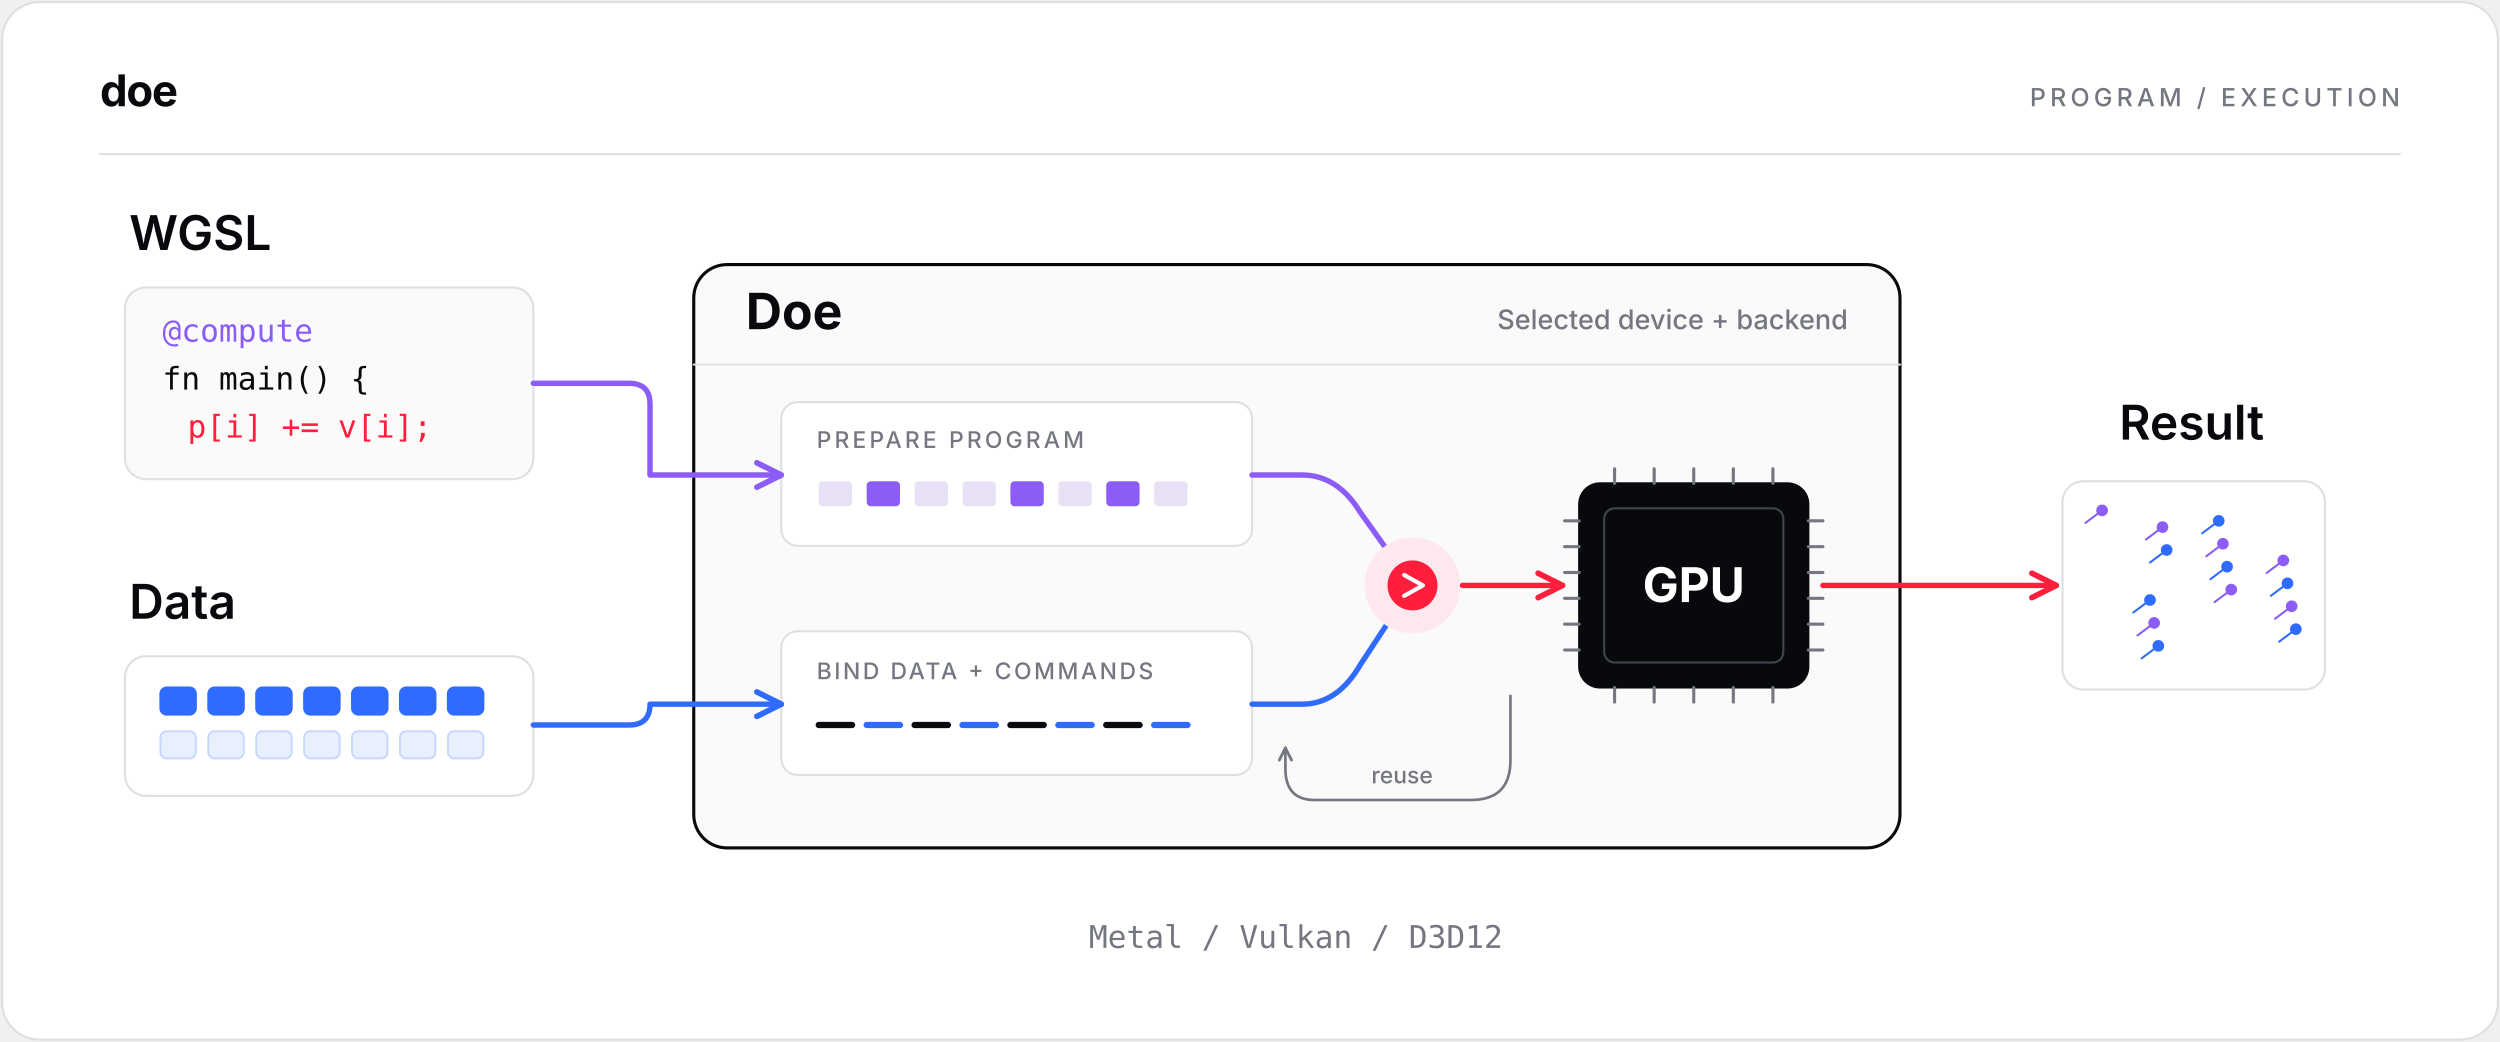
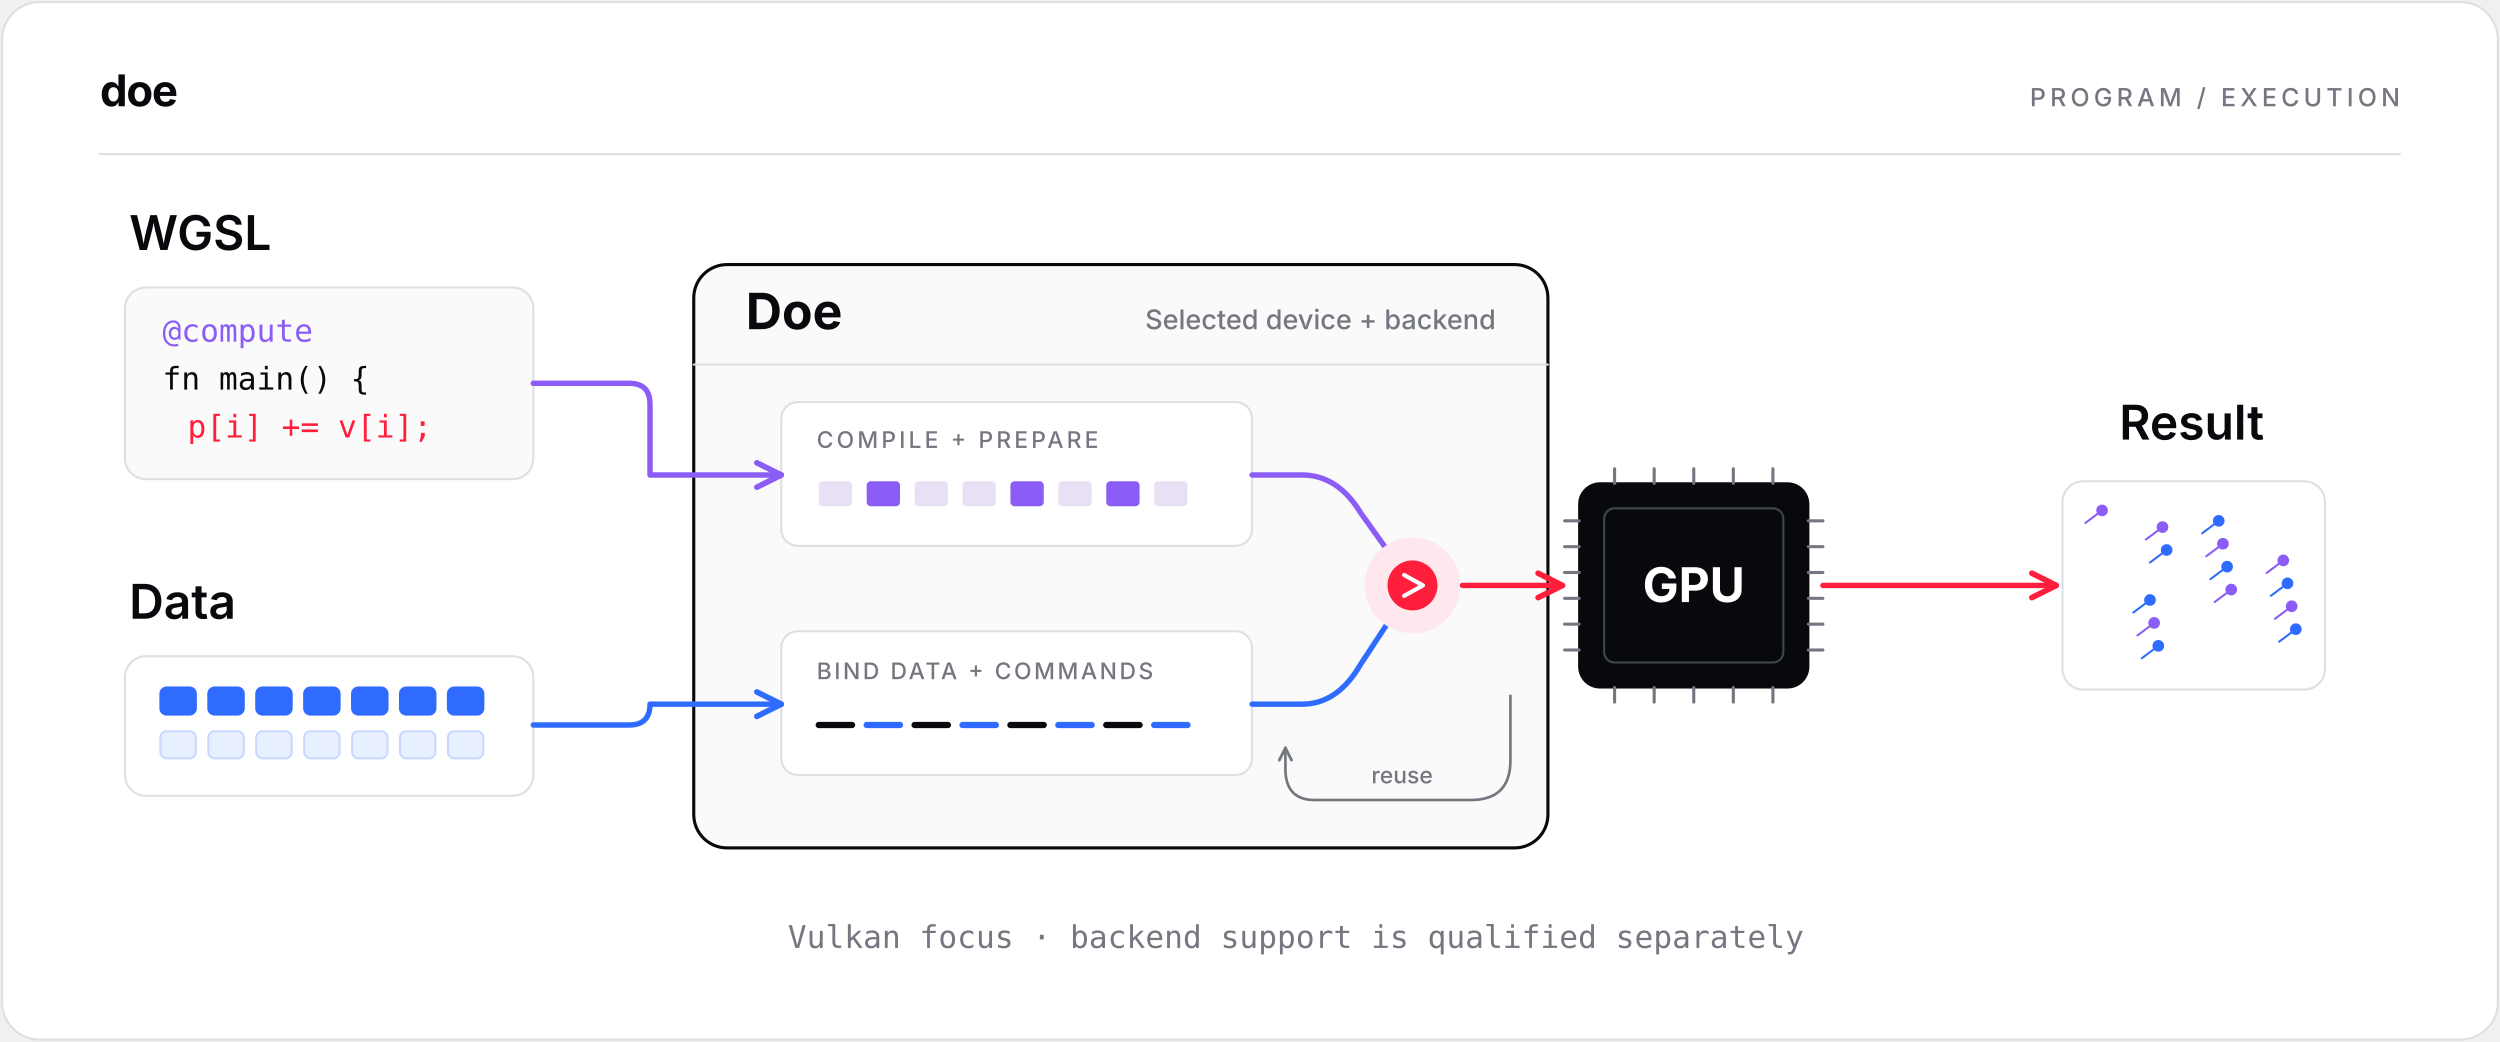
<svg xmlns="http://www.w3.org/2000/svg" viewBox="0 0 1200 500" width="1200" height="500" role="img" aria-labelledby="title desc">
  <style>text{font-family:Inter,-apple-system,BlinkMacSystemFont,"Segoe UI",sans-serif}.mono{font-family:"SFMono-Regular",Consolas,monospace}</style>
  <defs>
    <marker id="red" viewBox="0 0 8 8" refX="7" refY="4" markerWidth="6" markerHeight="6" orient="auto-start-reverse">
      <path d="M1 1 L7 4 L1 7" fill="none" stroke="#ff1f3d" stroke-width="1.4" stroke-linecap="round" stroke-linejoin="round" />
    </marker>
    <marker id="purple" viewBox="0 0 8 8" refX="7" refY="4" markerWidth="6" markerHeight="6" orient="auto-start-reverse">
      <path d="M1 1 L7 4 L1 7" fill="none" stroke="#8b5cf6" stroke-width="1.4" stroke-linecap="round" stroke-linejoin="round" />
    </marker>
    <marker id="blue" viewBox="0 0 8 8" refX="7" refY="4" markerWidth="6" markerHeight="6" orient="auto-start-reverse">
      <path d="M1 1 L7 4 L1 7" fill="none" stroke="#2f6bff" stroke-width="1.4" stroke-linecap="round" stroke-linejoin="round" />
    </marker>
    <marker id="gray" viewBox="0 0 8 8" refX="7" refY="4" markerWidth="6" markerHeight="6" orient="auto-start-reverse">
      <path d="M1 1 L7 4 L1 7" fill="none" stroke="#747780" stroke-width="1.4" stroke-linecap="round" stroke-linejoin="round" />
    </marker>
    <marker id="ink" viewBox="0 0 8 8" refX="7" refY="4" markerWidth="6" markerHeight="6" orient="auto-start-reverse">
      <path d="M1 1 L7 4 L1 7" fill="none" stroke="#08090c" stroke-width="1.4" stroke-linecap="round" stroke-linejoin="round" />
    </marker>
  </defs>
  <rect x="1" y="1" width="1198" height="498" rx="18" fill="#ffffff" stroke="#dedfe5" />
  <text x="48" y="51" font-size="21" fill="#08090c" font-weight="650" letter-spacing="-.6">doe</text>
  <text x="1152" y="51" font-size="12" fill="#747780" font-weight="500" text-anchor="end" letter-spacing="2">PROGRAM / EXECUTION</text>
  <path d="M48 74 H1152" fill="none" stroke="#dedfe5" stroke-width="1" stroke-linecap="round" stroke-linejoin="round" />
  <text x="62" y="120" font-size="23" fill="#08090c" font-weight="600">WGSL</text>
  <rect x="60" y="138" width="196" height="92" rx="10" fill="#fafafa" stroke="#dedfe5" />
  <text x="78" y="164" font-size="15" fill="#8b5cf6" font-weight="500" class="mono">@compute</text>
  <text x="78" y="187" font-size="15" fill="#08090c" font-weight="400" class="mono">fn main() {</text>
  <text x="90" y="210" font-size="15" fill="#ff1f3d" font-weight="500" class="mono">p[i] += v[i];</text>
  <text x="62" y="297" font-size="23" fill="#08090c" font-weight="600">Data</text>
  <rect x="60" y="315" width="196" height="67" rx="10" fill="#ffffff" stroke="#dedfe5" />
  <rect x="77" y="330" width="17" height="13" rx="3" fill="#2f6bff" stroke="#2f6bff" />
  <rect x="100" y="330" width="17" height="13" rx="3" fill="#2f6bff" stroke="#2f6bff" />
  <rect x="123" y="330" width="17" height="13" rx="3" fill="#2f6bff" stroke="#2f6bff" />
  <rect x="146" y="330" width="17" height="13" rx="3" fill="#2f6bff" stroke="#2f6bff" />
  <rect x="169" y="330" width="17" height="13" rx="3" fill="#2f6bff" stroke="#2f6bff" />
  <rect x="192" y="330" width="17" height="13" rx="3" fill="#2f6bff" stroke="#2f6bff" />
  <rect x="215" y="330" width="17" height="13" rx="3" fill="#2f6bff" stroke="#2f6bff" />
  <rect x="77" y="351" width="17" height="13" rx="3" fill="#e8efff" stroke="#c8d8ff" />
  <rect x="100" y="351" width="17" height="13" rx="3" fill="#e8efff" stroke="#c8d8ff" />
  <rect x="123" y="351" width="17" height="13" rx="3" fill="#e8efff" stroke="#c8d8ff" />
  <rect x="146" y="351" width="17" height="13" rx="3" fill="#e8efff" stroke="#c8d8ff" />
  <rect x="169" y="351" width="17" height="13" rx="3" fill="#e8efff" stroke="#c8d8ff" />
  <rect x="192" y="351" width="17" height="13" rx="3" fill="#e8efff" stroke="#c8d8ff" />
  <rect x="215" y="351" width="17" height="13" rx="3" fill="#e8efff" stroke="#c8d8ff" />
-   <rect x="333" y="127" width="579" height="280" rx="16" fill="#fafafa" stroke="#08090c" stroke-width="1.5" />
+   <rect x="333" y="127" width="410" height="280" rx="16" fill="#fafafa" stroke="#08090c" stroke-width="1.5" />
  <text x="358" y="158" font-size="24" fill="#08090c" font-weight="650">Doe</text>
-   <text x="887" y="158" font-size="13" fill="#747780" font-weight="450" text-anchor="end">Selected device + backend</text>
-   <path d="M333 175 H912" fill="none" stroke="#dedfe5" stroke-width="1" stroke-linecap="round" stroke-linejoin="round" />
+   <text x="718" y="158" font-size="13" fill="#747780" font-weight="450" text-anchor="end">Selected device + backend</text>
+   <path d="M333 175 H743" fill="none" stroke="#dedfe5" stroke-width="1" stroke-linecap="round" stroke-linejoin="round" />
  <rect x="375" y="193" width="226" height="69" rx="8" fill="#ffffff" stroke="#dedfe5" />
  <rect x="375" y="303" width="226" height="69" rx="8" fill="#ffffff" stroke="#dedfe5" />
-   <text x="392" y="215" font-size="11" fill="#747780" font-weight="550" letter-spacing="1.5">PREPARE PROGRAM</text>
+   <text x="392" y="215" font-size="11" fill="#747780" font-weight="550" letter-spacing="1.5">COMPILE + PREPARE</text>
  <text x="392" y="326" font-size="11" fill="#747780" font-weight="550" letter-spacing="1.2">BIND DATA + COMMANDS</text>
  <rect x="393" y="231" width="16" height="12" rx="2" fill="#e8e1f6" stroke="none" />
  <path d="M393 348 h16" fill="none" stroke="#08090c" stroke-width="3" stroke-linecap="round" stroke-linejoin="round" />
  <rect x="416" y="231" width="16" height="12" rx="2" fill="#8b5cf6" stroke="none" />
  <path d="M416 348 h16" fill="none" stroke="#2f6bff" stroke-width="3" stroke-linecap="round" stroke-linejoin="round" />
  <rect x="439" y="231" width="16" height="12" rx="2" fill="#e8e1f6" stroke="none" />
  <path d="M439 348 h16" fill="none" stroke="#08090c" stroke-width="3" stroke-linecap="round" stroke-linejoin="round" />
  <rect x="462" y="231" width="16" height="12" rx="2" fill="#e8e1f6" stroke="none" />
  <path d="M462 348 h16" fill="none" stroke="#2f6bff" stroke-width="3" stroke-linecap="round" stroke-linejoin="round" />
  <rect x="485" y="231" width="16" height="12" rx="2" fill="#8b5cf6" stroke="none" />
  <path d="M485 348 h16" fill="none" stroke="#08090c" stroke-width="3" stroke-linecap="round" stroke-linejoin="round" />
  <rect x="508" y="231" width="16" height="12" rx="2" fill="#e8e1f6" stroke="none" />
  <path d="M508 348 h16" fill="none" stroke="#2f6bff" stroke-width="3" stroke-linecap="round" stroke-linejoin="round" />
  <rect x="531" y="231" width="16" height="12" rx="2" fill="#8b5cf6" stroke="none" />
  <path d="M531 348 h16" fill="none" stroke="#08090c" stroke-width="3" stroke-linecap="round" stroke-linejoin="round" />
  <rect x="554" y="231" width="16" height="12" rx="2" fill="#e8e1f6" stroke="none" />
  <path d="M554 348 h16" fill="none" stroke="#2f6bff" stroke-width="3" stroke-linecap="round" stroke-linejoin="round" />
  <path d="M256 184 H302 Q312 184 312 194 V228 H375" fill="none" stroke="#8b5cf6" stroke-width="2.6" stroke-linecap="round" stroke-linejoin="round" marker-end="url(#purple)" />
  <path d="M256 348 H302 Q312 348 312 338 V338 H375" fill="none" stroke="#2f6bff" stroke-width="2.6" stroke-linecap="round" stroke-linejoin="round" marker-end="url(#blue)" />
  <path d="M601 228 H625 Q642 228 653 246 L678 281" fill="none" stroke="#8b5cf6" stroke-width="2.6" stroke-linecap="round" stroke-linejoin="round" />
  <path d="M601 338 H625 Q642 338 653 319 L678 281" fill="none" stroke="#2f6bff" stroke-width="2.6" stroke-linecap="round" stroke-linejoin="round" />
  <circle cx="678" cy="281" r="23" fill="#ffe8ed" />
  <circle cx="678" cy="281" r="12" fill="#ff1f3d" />
  <path d="M674 276 L683 281 L674 286" fill="none" stroke="#ffffff" stroke-width="2" stroke-linecap="round" stroke-linejoin="round" />
  <rect x="758" y="232" width="110" height="98" rx="10" fill="#08090c" stroke="#08090c" />
  <rect x="770" y="244" width="86" height="74" rx="5" fill="#08090c" stroke="#424550" />
  <path d="M751 250.0 H758" fill="none" stroke="#747780" stroke-width="1.5" stroke-linecap="round" stroke-linejoin="round" />
  <path d="M868 250.0 H875" fill="none" stroke="#747780" stroke-width="1.5" stroke-linecap="round" stroke-linejoin="round" />
  <path d="M751 262.4 H758" fill="none" stroke="#747780" stroke-width="1.5" stroke-linecap="round" stroke-linejoin="round" />
  <path d="M868 262.4 H875" fill="none" stroke="#747780" stroke-width="1.5" stroke-linecap="round" stroke-linejoin="round" />
  <path d="M751 274.8 H758" fill="none" stroke="#747780" stroke-width="1.5" stroke-linecap="round" stroke-linejoin="round" />
  <path d="M868 274.8 H875" fill="none" stroke="#747780" stroke-width="1.5" stroke-linecap="round" stroke-linejoin="round" />
  <path d="M751 287.2 H758" fill="none" stroke="#747780" stroke-width="1.5" stroke-linecap="round" stroke-linejoin="round" />
  <path d="M868 287.2 H875" fill="none" stroke="#747780" stroke-width="1.5" stroke-linecap="round" stroke-linejoin="round" />
  <path d="M751 299.6 H758" fill="none" stroke="#747780" stroke-width="1.5" stroke-linecap="round" stroke-linejoin="round" />
  <path d="M868 299.6 H875" fill="none" stroke="#747780" stroke-width="1.5" stroke-linecap="round" stroke-linejoin="round" />
  <path d="M751 312.0 H758" fill="none" stroke="#747780" stroke-width="1.5" stroke-linecap="round" stroke-linejoin="round" />
  <path d="M868 312.0 H875" fill="none" stroke="#747780" stroke-width="1.5" stroke-linecap="round" stroke-linejoin="round" />
  <path d="M775.0 225 V232" fill="none" stroke="#747780" stroke-width="1.5" stroke-linecap="round" stroke-linejoin="round" />
  <path d="M775.0 330 V337" fill="none" stroke="#747780" stroke-width="1.5" stroke-linecap="round" stroke-linejoin="round" />
  <path d="M794.0 225 V232" fill="none" stroke="#747780" stroke-width="1.5" stroke-linecap="round" stroke-linejoin="round" />
  <path d="M794.0 330 V337" fill="none" stroke="#747780" stroke-width="1.5" stroke-linecap="round" stroke-linejoin="round" />
  <path d="M813.0 225 V232" fill="none" stroke="#747780" stroke-width="1.5" stroke-linecap="round" stroke-linejoin="round" />
  <path d="M813.0 330 V337" fill="none" stroke="#747780" stroke-width="1.5" stroke-linecap="round" stroke-linejoin="round" />
  <path d="M832.0 225 V232" fill="none" stroke="#747780" stroke-width="1.5" stroke-linecap="round" stroke-linejoin="round" />
  <path d="M832.0 330 V337" fill="none" stroke="#747780" stroke-width="1.5" stroke-linecap="round" stroke-linejoin="round" />
  <path d="M851.0 225 V232" fill="none" stroke="#747780" stroke-width="1.5" stroke-linecap="round" stroke-linejoin="round" />
  <path d="M851.0 330 V337" fill="none" stroke="#747780" stroke-width="1.5" stroke-linecap="round" stroke-linejoin="round" />
  <text x="813" y="289" font-size="23" fill="#ffffff" font-weight="650" text-anchor="middle">GPU</text>
  <path d="M702 281 H750" fill="none" stroke="#ff1f3d" stroke-width="2.6" stroke-linecap="round" stroke-linejoin="round" marker-end="url(#red)" />
  <path d="M875 281 H987" fill="none" stroke="#ff1f3d" stroke-width="2.6" stroke-linecap="round" stroke-linejoin="round" marker-end="url(#red)" />
  <text x="1052" y="211" font-size="23" fill="#08090c" font-weight="600" text-anchor="middle">Result</text>
  <rect x="990" y="231" width="126" height="100" rx="10" fill="#ffffff" stroke="#dedfe5" />
  <path d="M1001 251 L1009 245" fill="none" stroke="#8b5cf6" stroke-width="1" stroke-linecap="round" stroke-linejoin="round" />
  <circle cx="1009" cy="245" r="2.8" fill="#8b5cf6" />
  <path d="M1032 270 L1040 264" fill="none" stroke="#2f6bff" stroke-width="1" stroke-linecap="round" stroke-linejoin="round" />
  <circle cx="1040" cy="264" r="2.8" fill="#2f6bff" />
  <path d="M1063 289 L1071 283" fill="none" stroke="#8b5cf6" stroke-width="1" stroke-linecap="round" stroke-linejoin="round" />
  <circle cx="1071" cy="283" r="2.8" fill="#8b5cf6" />
  <path d="M1094 308 L1102 302" fill="none" stroke="#2f6bff" stroke-width="1" stroke-linecap="round" stroke-linejoin="round" />
  <circle cx="1102" cy="302" r="2.8" fill="#2f6bff" />
  <path d="M1030 259 L1038 253" fill="none" stroke="#8b5cf6" stroke-width="1" stroke-linecap="round" stroke-linejoin="round" />
  <circle cx="1038" cy="253" r="2.8" fill="#8b5cf6" />
  <path d="M1061 278 L1069 272" fill="none" stroke="#2f6bff" stroke-width="1" stroke-linecap="round" stroke-linejoin="round" />
  <circle cx="1069" cy="272" r="2.8" fill="#2f6bff" />
  <path d="M1092 297 L1100 291" fill="none" stroke="#8b5cf6" stroke-width="1" stroke-linecap="round" stroke-linejoin="round" />
  <circle cx="1100" cy="291" r="2.8" fill="#8b5cf6" />
  <path d="M1028 316 L1036 310" fill="none" stroke="#2f6bff" stroke-width="1" stroke-linecap="round" stroke-linejoin="round" />
  <circle cx="1036" cy="310" r="2.8" fill="#2f6bff" />
  <path d="M1059 267 L1067 261" fill="none" stroke="#8b5cf6" stroke-width="1" stroke-linecap="round" stroke-linejoin="round" />
  <circle cx="1067" cy="261" r="2.8" fill="#8b5cf6" />
  <path d="M1090 286 L1098 280" fill="none" stroke="#2f6bff" stroke-width="1" stroke-linecap="round" stroke-linejoin="round" />
  <circle cx="1098" cy="280" r="2.8" fill="#2f6bff" />
  <path d="M1026 305 L1034 299" fill="none" stroke="#8b5cf6" stroke-width="1" stroke-linecap="round" stroke-linejoin="round" />
  <circle cx="1034" cy="299" r="2.8" fill="#8b5cf6" />
  <path d="M1057 256 L1065 250" fill="none" stroke="#2f6bff" stroke-width="1" stroke-linecap="round" stroke-linejoin="round" />
  <circle cx="1065" cy="250" r="2.8" fill="#2f6bff" />
  <path d="M1088 275 L1096 269" fill="none" stroke="#8b5cf6" stroke-width="1" stroke-linecap="round" stroke-linejoin="round" />
  <circle cx="1096" cy="269" r="2.8" fill="#8b5cf6" />
  <path d="M1024 294 L1032 288" fill="none" stroke="#2f6bff" stroke-width="1" stroke-linecap="round" stroke-linejoin="round" />
  <circle cx="1032" cy="288" r="2.8" fill="#2f6bff" />
  <path d="M725 334 V365 Q725 384 706 384 H631 Q617 384 617 369 V359" fill="none" stroke="#747780" stroke-width="1.3" stroke-linecap="round" stroke-linejoin="round" marker-end="url(#gray)" />
  <text x="673" y="376" font-size="11" fill="#747780" font-weight="450" text-anchor="middle">reuse</text>
-   <text x="622" y="455" font-size="15" fill="#747780" font-weight="450" text-anchor="middle" class="mono">Metal   /   Vulkan   /   D3D12</text>
+   <text x="622" y="455" font-size="15" fill="#747780" font-weight="450" text-anchor="middle" class="mono">Vulkan focus · backend support is qualified separately</text>
</svg>
